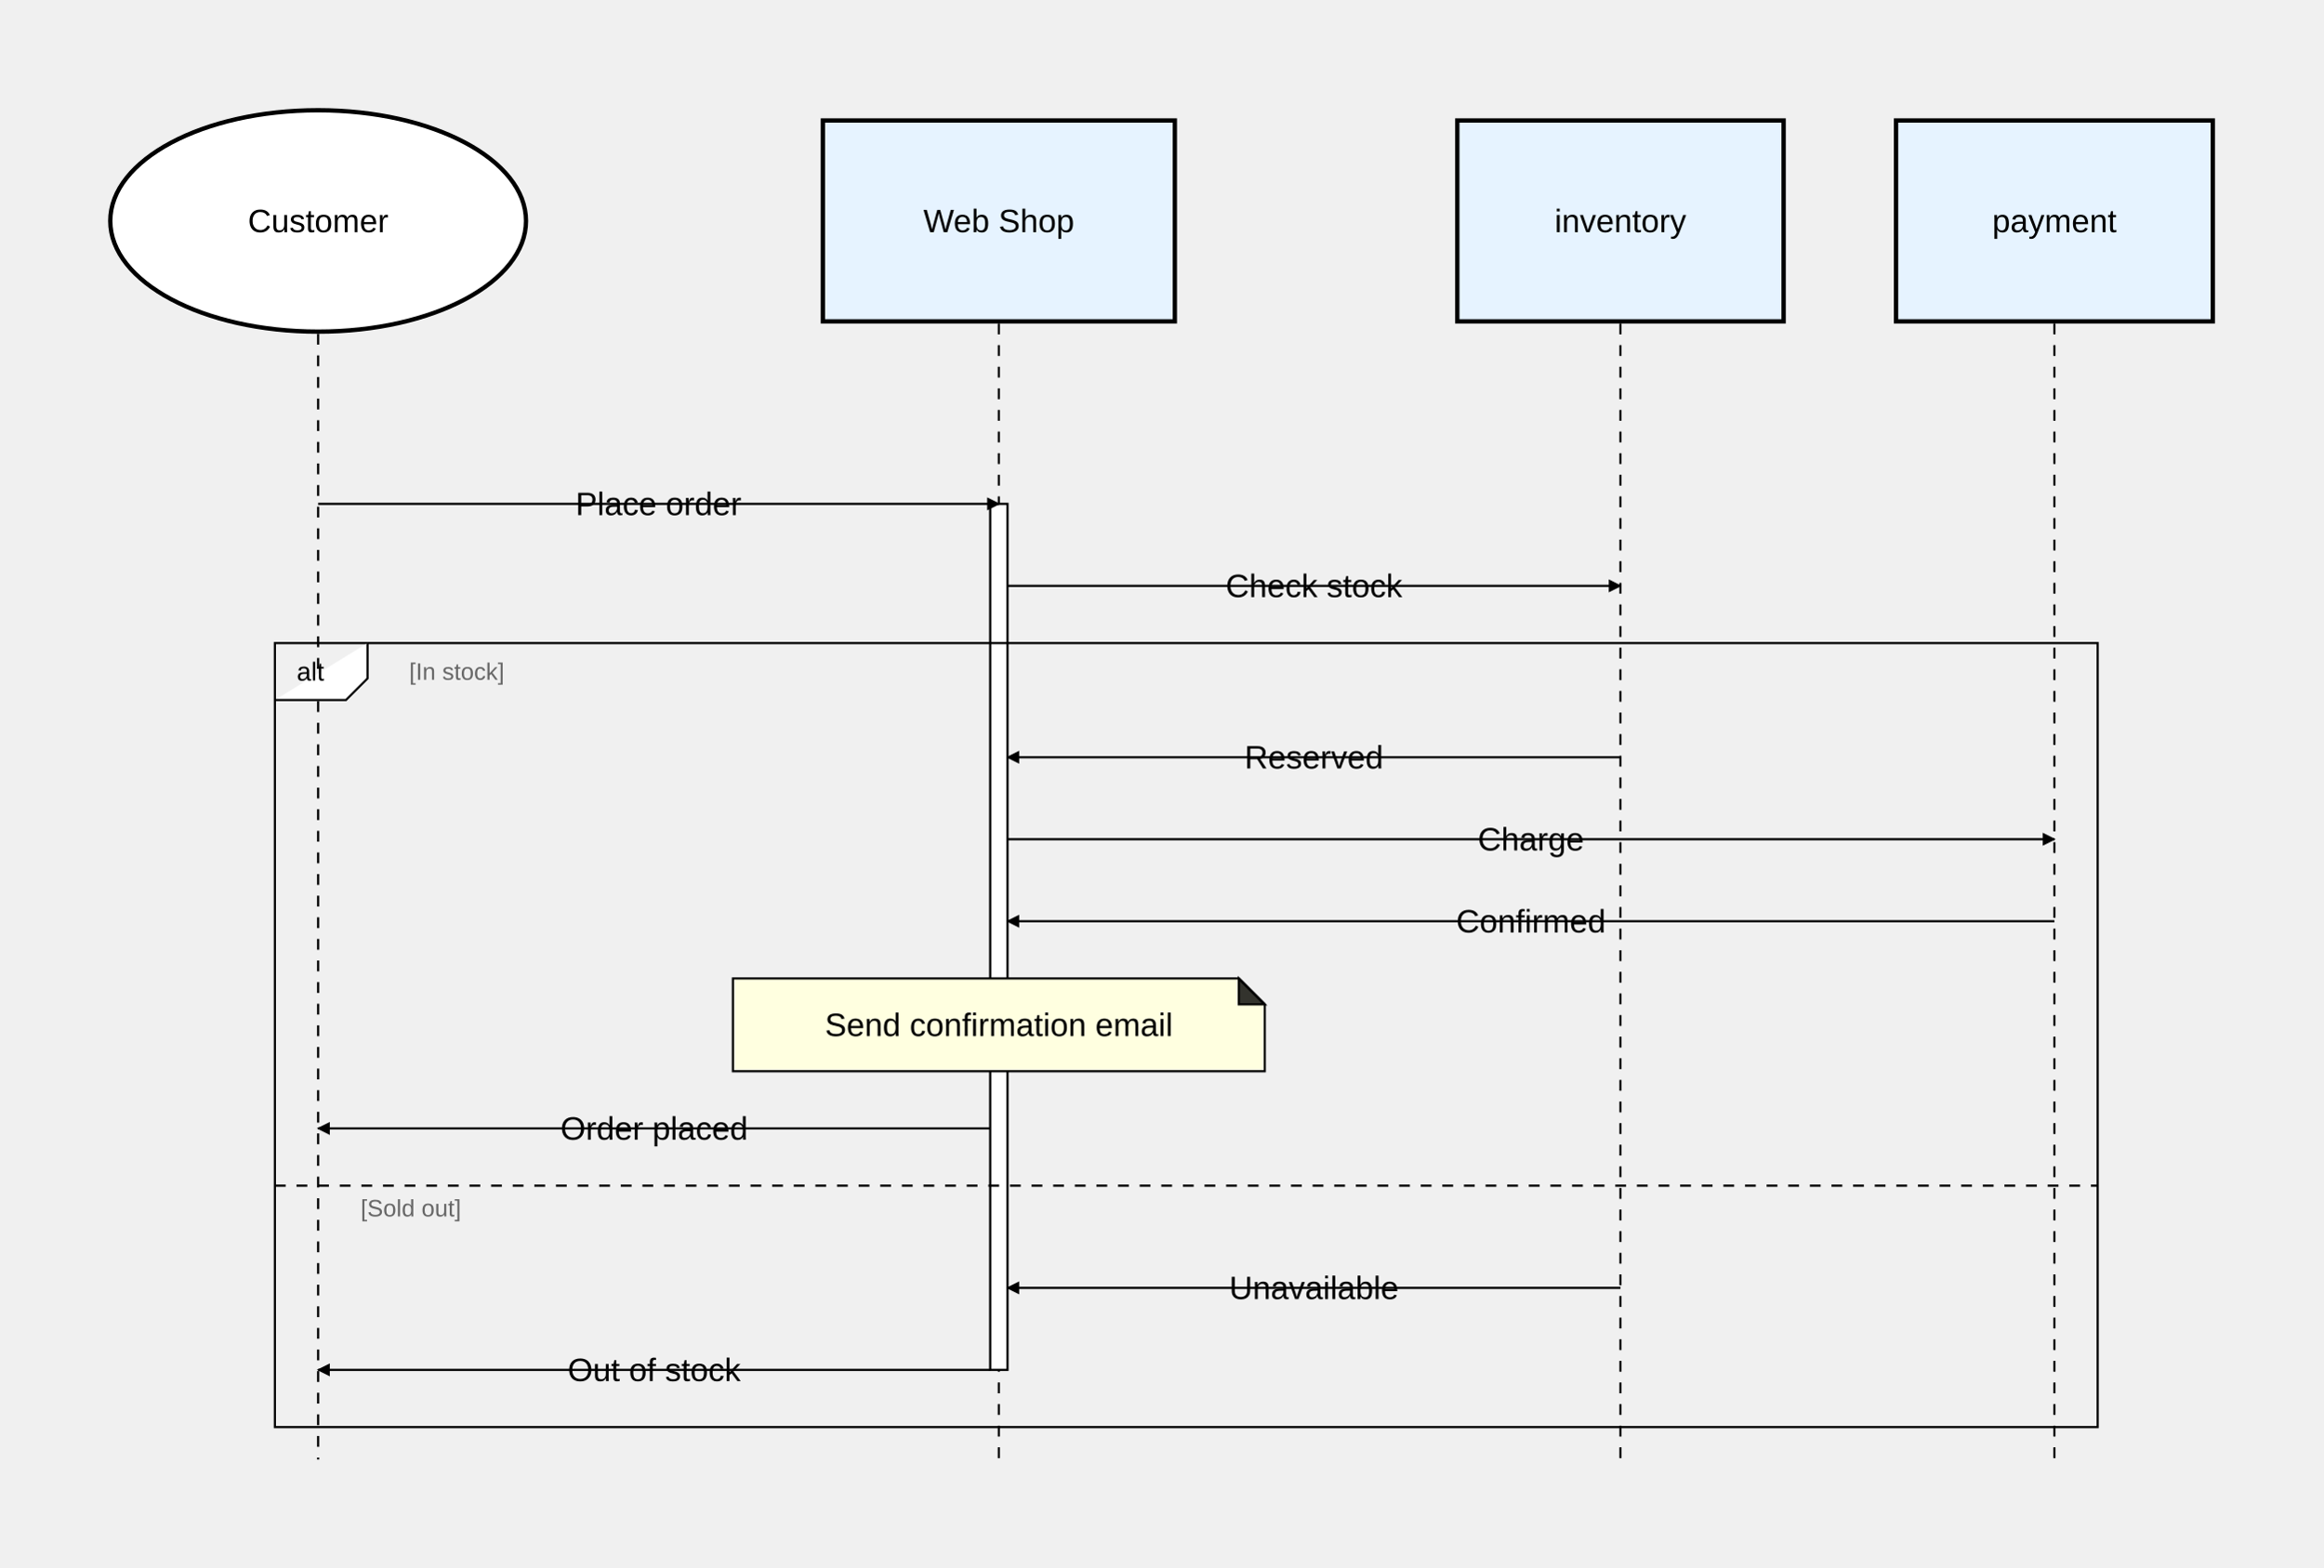
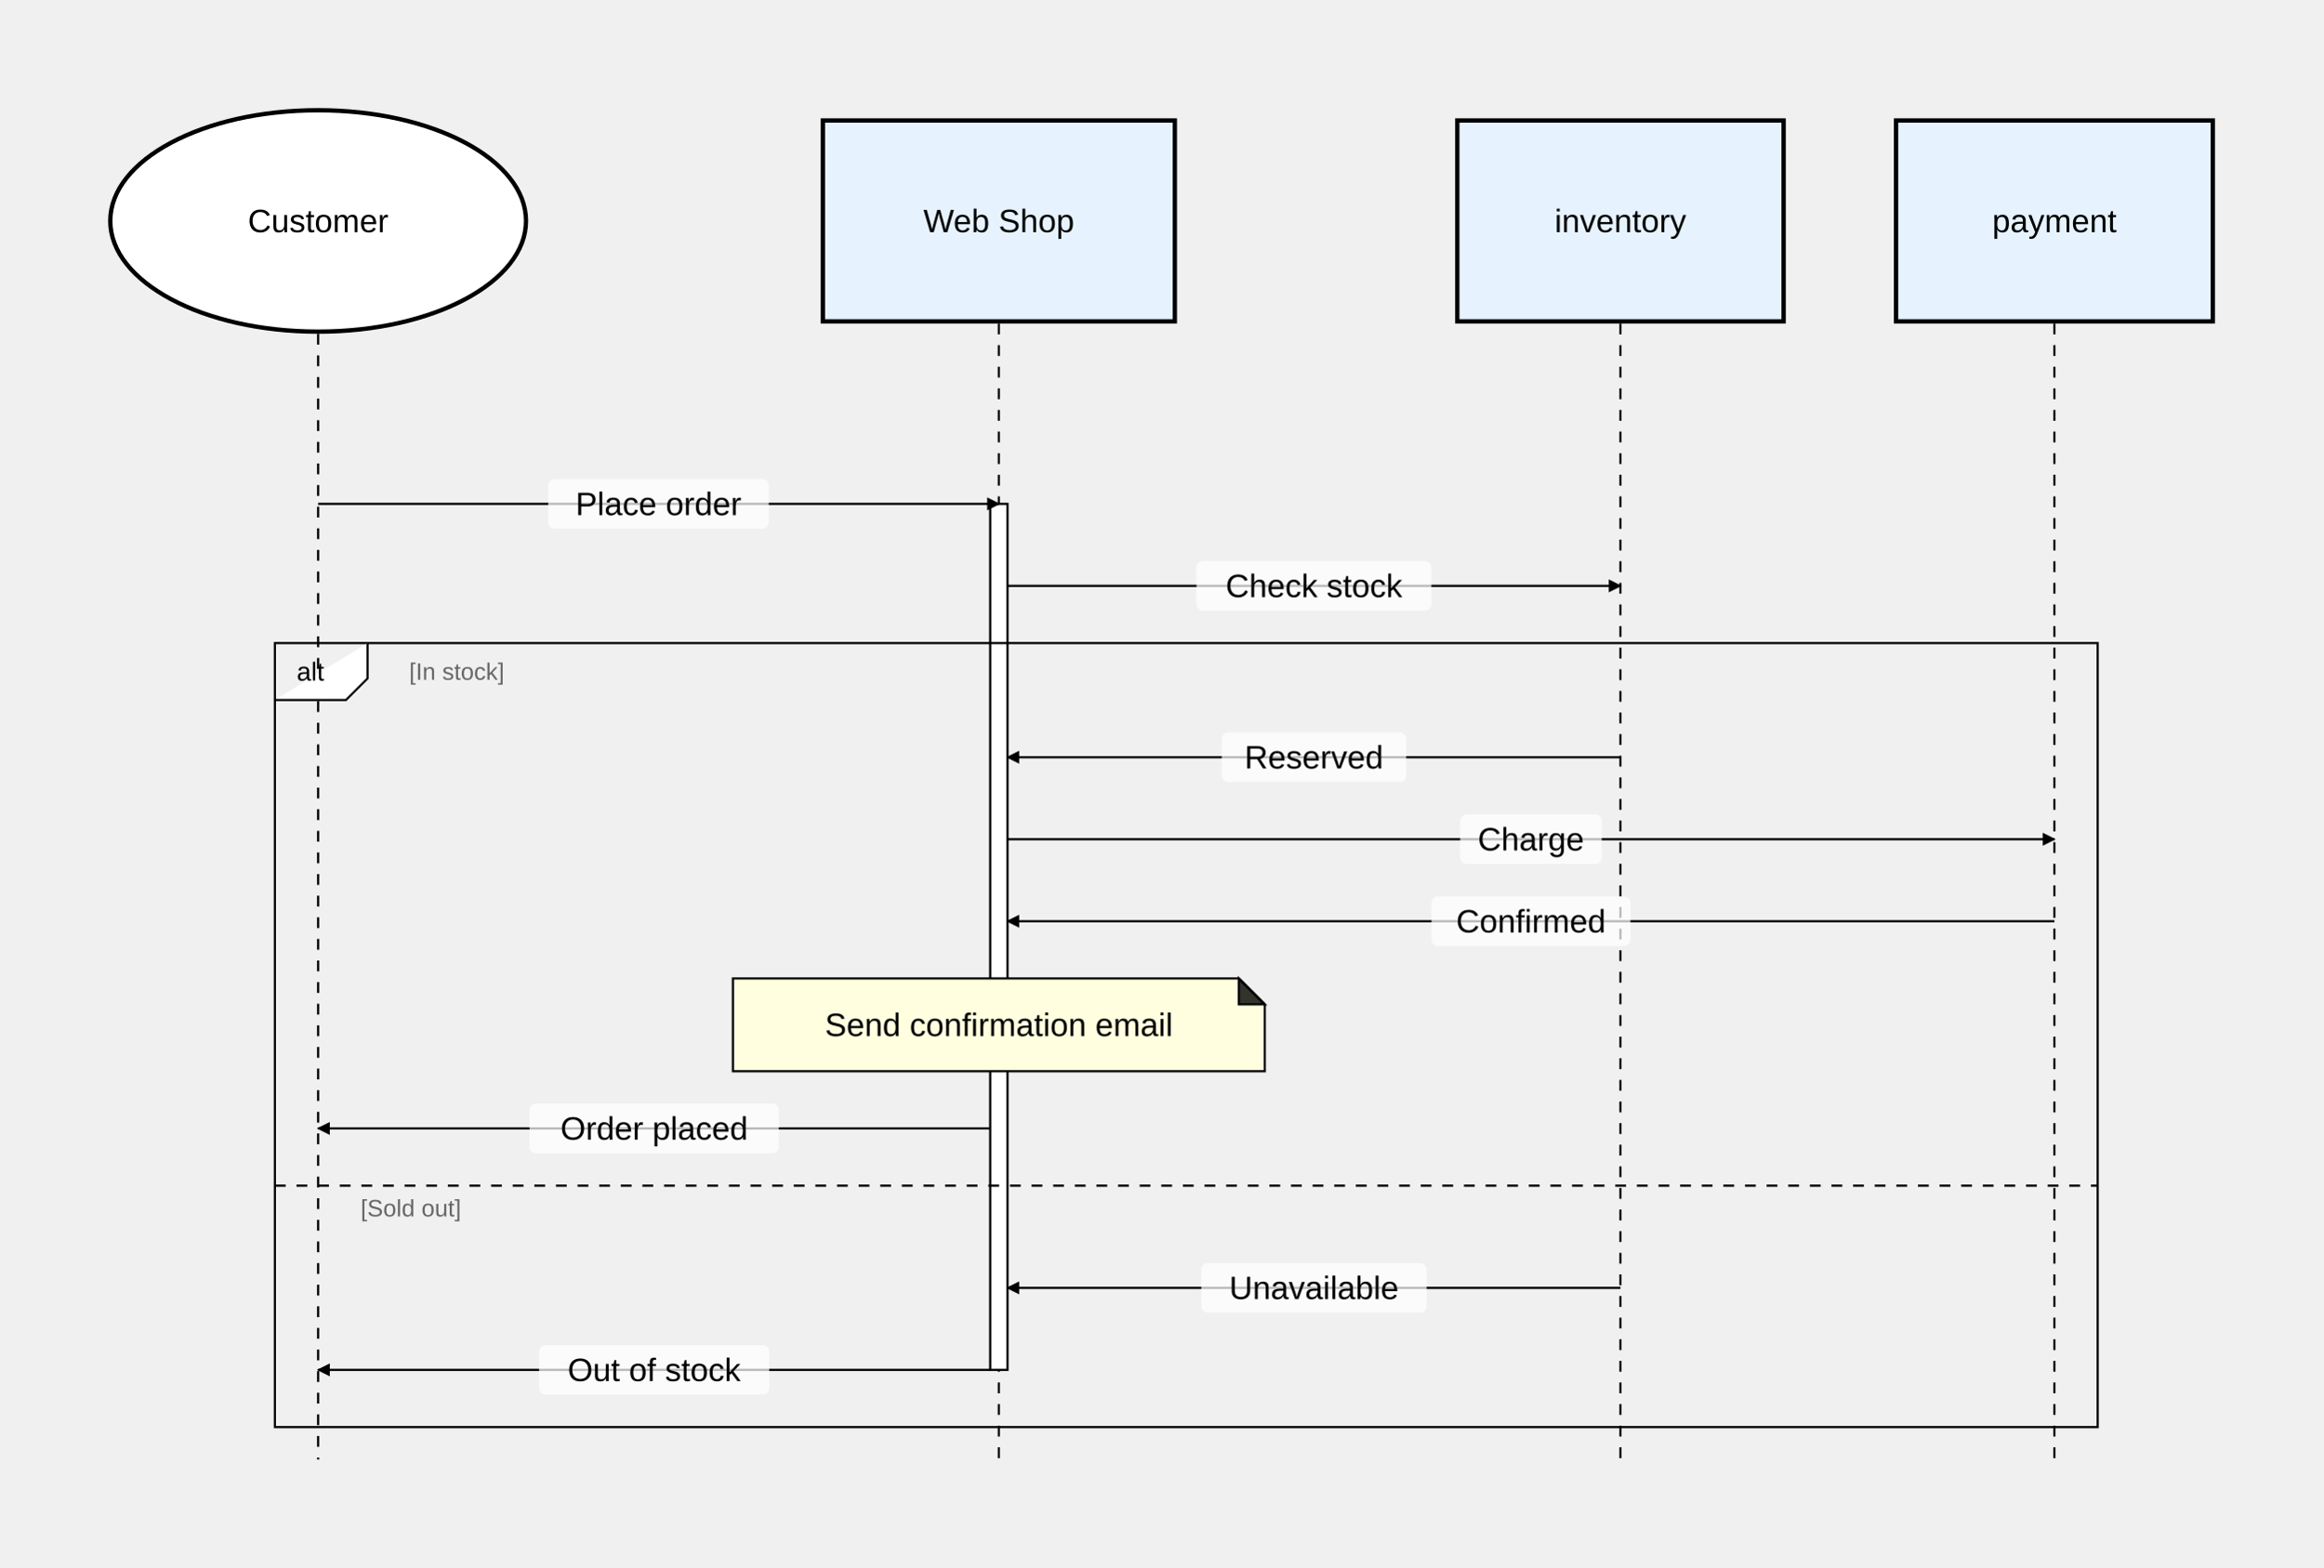
<svg xmlns="http://www.w3.org/2000/svg" height="725.329" viewBox="0 0 1074.532 725.329" width="1074.532">
  <defs>
    <marker id="arrow-right-black" markerHeight="6" markerWidth="6" orient="auto" refX="9" refY="5" viewBox="0 0 10 10">
      <path d="M 0 0 L 10 5 L 0 10 z" fill="black" fill-opacity="1" />
    </marker>
  </defs>
  <g transform="translate(50, 42.2228)">
    <g>
      <g>
        <g data-layer="lifeline">
+           <line fill-opacity="1" stroke="black" stroke-dasharray="5,5" stroke-linecap="butt" stroke-linejoin="miter" stroke-opacity="1" stroke-width="1" x1="900.273" x2="900.273" y1="107.471" y2="633.107" />
          <line fill-opacity="1" stroke="black" stroke-dasharray="5,5" stroke-linecap="butt" stroke-linejoin="miter" stroke-opacity="1" stroke-width="1" x1="699.54" x2="699.54" y1="107.471" y2="633.107" />
-           <line fill-opacity="1" stroke="black" stroke-dasharray="5,5" stroke-linecap="butt" stroke-linejoin="miter" stroke-opacity="1" stroke-width="1" x1="900.273" x2="900.273" y1="107.471" y2="633.107" />
+           <line fill-opacity="1" stroke="black" stroke-dasharray="5,5" stroke-linecap="butt" stroke-linejoin="miter" stroke-opacity="1" stroke-width="1" x1="97.145" x2="97.145" y1="112.223" y2="633.107" />
          <line fill-opacity="1" stroke="black" stroke-dasharray="5,5" stroke-linecap="butt" stroke-linejoin="miter" stroke-opacity="1" stroke-width="1" x1="412.014" x2="412.014" y1="107.471" y2="633.107" />
-           <line fill-opacity="1" stroke="black" stroke-dasharray="5,5" stroke-linecap="butt" stroke-linejoin="miter" stroke-opacity="1" stroke-width="1" x1="97.145" x2="97.145" y1="112.223" y2="633.107" />
        </g>
        <g data-layer="content">
+           <rect fill="rgb(230, 243, 255)" fill-opacity="1" height="92.943" rx="0" stroke="black" stroke-linecap="butt" stroke-linejoin="miter" stroke-opacity="1" stroke-width="2" width="146.517" x="827.015" y="13.529" />
          <rect fill="rgb(230, 243, 255)" fill-opacity="1" height="92.943" rx="0" stroke="black" stroke-linecap="butt" stroke-linejoin="miter" stroke-opacity="1" stroke-width="2" width="150.949" x="624.065" y="13.529" />
-           <rect fill="rgb(230, 243, 255)" fill-opacity="1" height="92.943" rx="0" stroke="black" stroke-linecap="butt" stroke-linejoin="miter" stroke-opacity="1" stroke-width="2" width="146.517" x="827.015" y="13.529" />
+           <ellipse cx="97.145" cy="60" fill="white" rx="96.145" ry="51.223" stroke="black" stroke-linecap="butt" stroke-linejoin="miter" stroke-opacity="1" stroke-width="2" />
          <rect fill="rgb(230, 243, 255)" fill-opacity="1" height="92.943" rx="0" stroke="black" stroke-linecap="butt" stroke-linejoin="miter" stroke-opacity="1" stroke-width="2" width="162.795" x="330.617" y="13.529" />
-           <ellipse cx="97.145" cy="60" fill="white" rx="96.145" ry="51.223" stroke="black" stroke-linecap="butt" stroke-linejoin="miter" stroke-opacity="1" stroke-width="2" />
        </g>
        <g data-layer="activation">
          <rect fill="white" fill-opacity="1" height="400.719" stroke="black" stroke-linecap="butt" stroke-linejoin="miter" stroke-opacity="1" stroke-width="1" width="8" x="408.014" y="190.917" />
        </g>
        <g data-layer="fragment">
          <rect fill="none" height="362.776" stroke="black" stroke-linecap="butt" stroke-linejoin="miter" stroke-opacity="1" stroke-width="1" width="843.128" x="77.145" y="255.331" />
          <path d="M 120.002 255.331 L 120.002 271.685 L 110.002 281.685 L 77.145 281.685" fill="white" fill-opacity="1" stroke="black" stroke-linecap="butt" stroke-linejoin="miter" stroke-opacity="1" stroke-width="1" />
          <line stroke="black" stroke-dasharray="5,5" stroke-linecap="butt" stroke-linejoin="miter" stroke-opacity="1" stroke-width="1" x1="77.145" x2="920.273" y1="506.397" y2="506.397" />
        </g>
        <g data-layer="note">
          <path d="M 289.007 410.512 L 523.022 410.512 L 535.022 422.512 L 535.022 453.455 L 289.007 453.455 L 289.007 410.512 Z" fill="lightyellow" fill-opacity="1" stroke="black" stroke-linecap="butt" stroke-linejoin="miter" stroke-opacity="1" stroke-width="1" />
          <path d="M 523.022 410.512 L 535.022 422.512 L 523.022 422.512 Z" fill="color(srgb 1 1 0.878 / 0.8)" fill-opacity="0.8" stroke="black" stroke-linecap="butt" stroke-linejoin="miter" stroke-opacity="1" stroke-width="1" />
          <path d="M 523.022 410.512 L 535.022 422.512" fill="none" stroke="black" stroke-linecap="butt" stroke-linejoin="miter" stroke-opacity="1" stroke-width="1" />
        </g>
        <g data-layer="arrow">
          <path d="M 97.145 190.917 L 412.014 190.917" fill="none" marker-end="url(#arrow-right-black)" stroke="black" stroke-linecap="butt" stroke-linejoin="miter" stroke-opacity="1" stroke-width="1" />
          <path d="M 416.014 228.859 L 699.54 228.859" fill="none" marker-end="url(#arrow-right-black)" stroke="black" stroke-linecap="butt" stroke-linejoin="miter" stroke-opacity="1" stroke-width="1" />
          <path d="M 699.54 308.156 L 416.014 308.156" fill="none" marker-end="url(#arrow-right-black)" stroke="black" stroke-linecap="butt" stroke-linejoin="miter" stroke-opacity="1" stroke-width="1" />
          <path d="M 416.014 346.098 L 900.273 346.098" fill="none" marker-end="url(#arrow-right-black)" stroke="black" stroke-linecap="butt" stroke-linejoin="miter" stroke-opacity="1" stroke-width="1" />
          <path d="M 900.273 384.041 L 416.014 384.041" fill="none" marker-end="url(#arrow-right-black)" stroke="black" stroke-linecap="butt" stroke-linejoin="miter" stroke-opacity="1" stroke-width="1" />
          <path d="M 408.014 479.926 L 97.145 479.926" fill="none" marker-end="url(#arrow-right-black)" stroke="black" stroke-linecap="butt" stroke-linejoin="miter" stroke-opacity="1" stroke-width="1" />
          <path d="M 699.54 553.693 L 416.014 553.693" fill="none" marker-end="url(#arrow-right-black)" stroke="black" stroke-linecap="butt" stroke-linejoin="miter" stroke-opacity="1" stroke-width="1" />
          <path d="M 408.014 591.635 L 97.145 591.635" fill="none" marker-end="url(#arrow-right-black)" stroke="black" stroke-linecap="butt" stroke-linejoin="miter" stroke-opacity="1" stroke-width="1" />
        </g>
+         <g data-layer="text_background">
+           <rect fill="rgba(255, 255, 255, 0.85)" fill-opacity="0.85" height="22.943" rx="3" width="102.02" x="203.57" y="179.446" />
+           <rect fill="rgba(255, 255, 255, 0.85)" fill-opacity="0.85" height="22.943" rx="3" width="108.653" x="503.45" y="217.388" />
+           <rect fill="rgba(255, 255, 255, 0.85)" fill-opacity="0.85" height="22.943" rx="3" width="85.382" x="515.086" y="296.685" />
+           <rect fill="rgba(255, 255, 255, 0.85)" fill-opacity="0.85" height="22.943" rx="3" width="65.432" x="625.428" y="334.627" />
+           <rect fill="rgba(255, 255, 255, 0.85)" fill-opacity="0.85" height="22.943" rx="3" width="92.025" x="612.131" y="372.57" />
+           <rect fill="rgba(255, 255, 255, 0.85)" fill-opacity="0.85" height="22.943" rx="3" width="115.326" x="194.917" y="468.455" />
+           <rect fill="rgba(255, 255, 255, 0.85)" fill-opacity="0.85" height="22.943" rx="3" width="104.25" x="505.652" y="542.222" />
+           <rect fill="rgba(255, 255, 255, 0.85)" fill-opacity="0.85" height="22.943" rx="3" width="106.442" x="199.359" y="580.164" />
+         </g>
        <g data-layer="text">
+           <text dominant-baseline="central" font-family="Arial" font-size="15" text-anchor="middle" x="900.273" y="37.057">
+             <tspan dy="22.943" x="900.273">payment</tspan>
+           </text>
          <text dominant-baseline="central" font-family="Arial" font-size="15" text-anchor="middle" x="699.54" y="37.057">
            <tspan dy="22.943" x="699.54">inventory</tspan>
          </text>
-           <text dominant-baseline="central" font-family="Arial" font-size="15" text-anchor="middle" x="900.273" y="37.057">
-             <tspan dy="22.943" x="900.273">payment</tspan>
+           <text dominant-baseline="central" font-family="Arial" font-size="15" text-anchor="middle" x="97.145" y="37.057">
+             <tspan dy="22.943" x="97.145">Customer</tspan>
          </text>
          <text dominant-baseline="central" font-family="Arial" font-size="15" text-anchor="middle" x="412.014" y="37.057">
            <tspan dy="22.943" x="412.014">Web Shop</tspan>
-           </text>
-           <text dominant-baseline="central" font-family="Arial" font-size="15" text-anchor="middle" x="97.145" y="37.057">
-             <tspan dy="22.943" x="97.145">Customer</tspan>
          </text>
          <text dominant-baseline="central" fill="black" fill-opacity="1" font-family="Arial" font-size="12" text-anchor="middle" x="93.574" y="250.154">
            <tspan dy="18.354" x="93.574">alt</tspan>
          </text>
          <text dominant-baseline="central" fill="rgb(102, 102, 102)" fill-opacity="1" font-family="Arial" font-size="11" text-anchor="middle" x="161.272" y="251.683">
            <tspan dy="16.825" x="161.272">[In stock]</tspan>
          </text>
          <text dominant-baseline="central" fill="rgb(102, 102, 102)" fill-opacity="1" font-family="Arial" font-size="11" text-anchor="middle" x="140.052" y="499.985">
            <tspan dy="16.825" x="140.052">[Sold out]</tspan>
          </text>
          <text dominant-baseline="central" font-family="Arial" font-size="15" text-anchor="middle" x="412.014" y="409.041">
            <tspan dy="22.943" x="412.014">Send confirmation email</tspan>
          </text>
          <text dominant-baseline="central" font-family="Arial" font-size="15" text-anchor="middle" x="254.58" y="167.974">
            <tspan dy="22.943" x="254.58">Place order</tspan>
          </text>
          <text dominant-baseline="central" font-family="Arial" font-size="15" text-anchor="middle" x="557.777" y="205.917">
            <tspan dy="22.943" x="557.777">Check stock</tspan>
          </text>
          <text dominant-baseline="central" font-family="Arial" font-size="15" text-anchor="middle" x="557.777" y="285.213">
            <tspan dy="22.943" x="557.777">Reserved</tspan>
          </text>
          <text dominant-baseline="central" font-family="Arial" font-size="15" text-anchor="middle" x="658.144" y="323.156">
            <tspan dy="22.943" x="658.144">Charge</tspan>
          </text>
          <text dominant-baseline="central" font-family="Arial" font-size="15" text-anchor="middle" x="658.144" y="361.098">
            <tspan dy="22.943" x="658.144">Confirmed</tspan>
          </text>
          <text dominant-baseline="central" font-family="Arial" font-size="15" text-anchor="middle" x="252.58" y="456.983">
            <tspan dy="22.943" x="252.58">Order placed</tspan>
          </text>
          <text dominant-baseline="central" font-family="Arial" font-size="15" text-anchor="middle" x="557.777" y="530.75">
            <tspan dy="22.943" x="557.777">Unavailable</tspan>
          </text>
          <text dominant-baseline="central" font-family="Arial" font-size="15" text-anchor="middle" x="252.58" y="568.693">
            <tspan dy="22.943" x="252.58">Out of stock</tspan>
          </text>
        </g>
      </g>
    </g>
  </g>
</svg>
